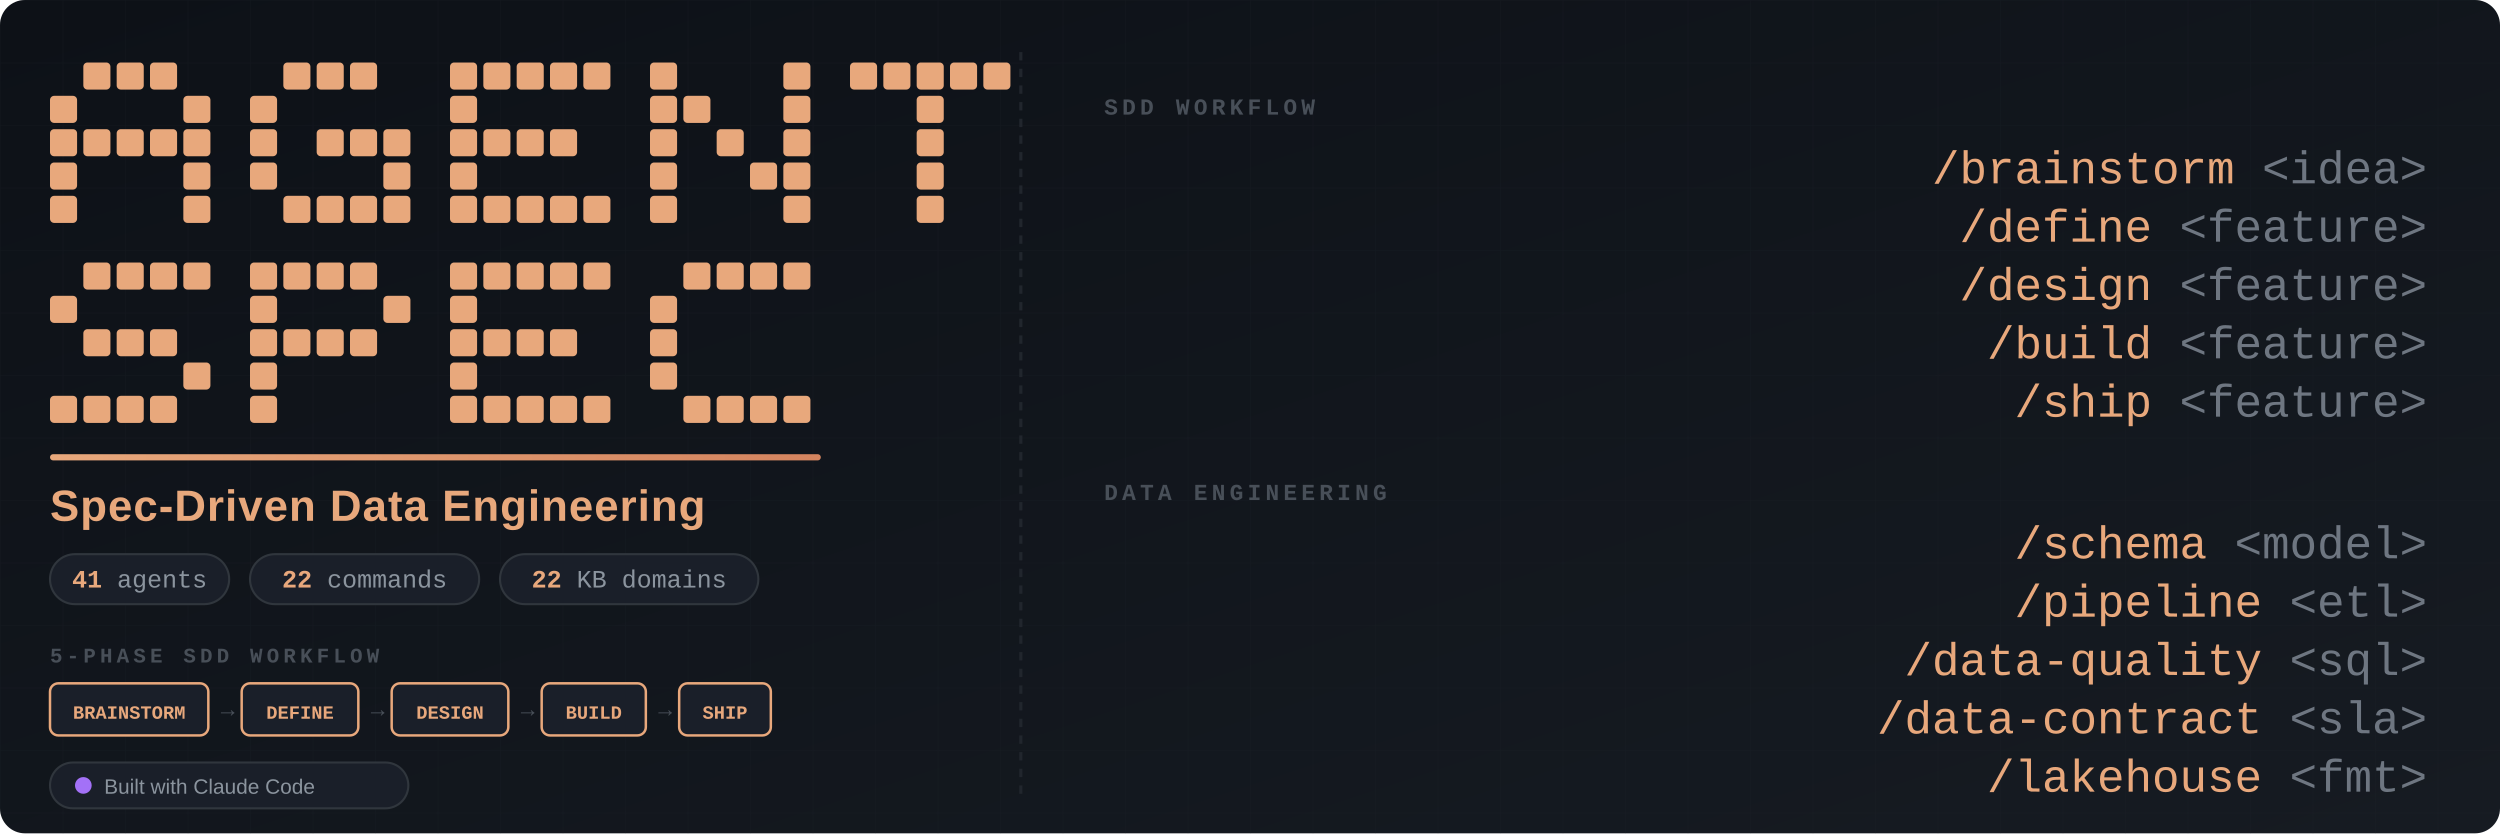
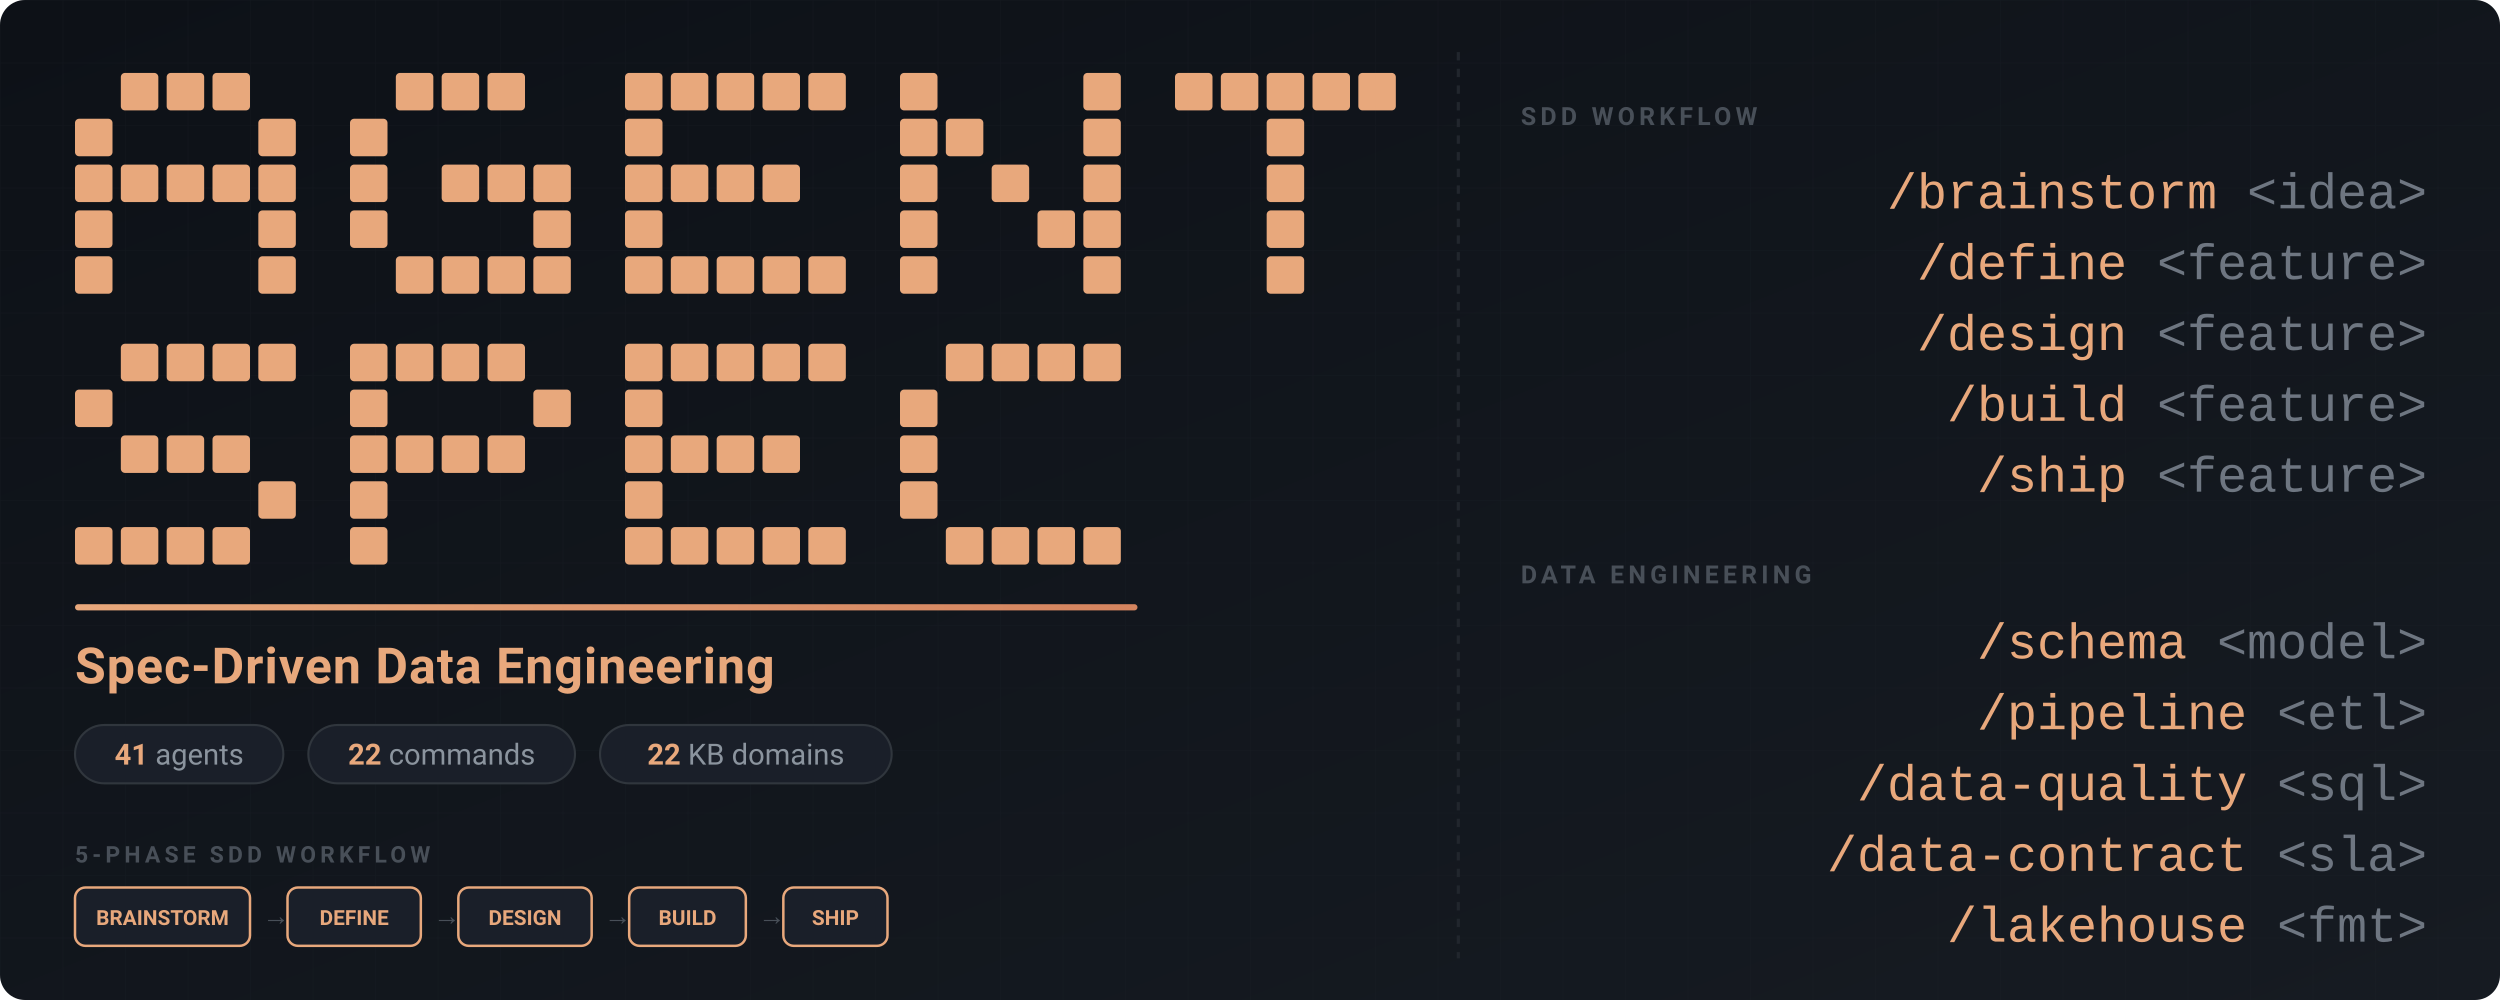
- <svg xmlns="http://www.w3.org/2000/svg" viewBox="0 0 1200 400" width="1200" height="400">
+ <svg xmlns="http://www.w3.org/2000/svg" viewBox="0 0 1200 480" width="1200" height="480">
  <defs>
    <linearGradient id="bgGrad" x1="0%" y1="0%" x2="100%" y2="100%">
      <stop offset="0%" style="stop-color:#0d1117" />
      <stop offset="100%" style="stop-color:#161b22" />
    </linearGradient>
    <linearGradient id="accentGrad" x1="0%" y1="0%" x2="100%" y2="0%">
      <stop offset="0%" style="stop-color:#e8a87c" />
      <stop offset="100%" style="stop-color:#d4845f" />
    </linearGradient>
  </defs>
-   <rect width="1200" height="400" fill="url(#bgGrad)" rx="12" />
+   <rect width="1200" height="480" fill="url(#bgGrad)" rx="12" />
  <pattern id="grid" width="30" height="30" patternUnits="userSpaceOnUse">
    <path d="M 30 0 L 0 0 0 30" fill="none" stroke="#21262d" stroke-width="0.5" />
  </pattern>
-   <rect width="1200" height="400" fill="url(#grid)" rx="12" opacity="0.3" />
-   <g fill="#e8a87c">
-     <rect x="40" y="30" width="13" height="13" rx="2" />
-     <rect x="56" y="30" width="13" height="13" rx="2" />
-     <rect x="72" y="30" width="13" height="13" rx="2" />
-     <rect x="24" y="46" width="13" height="13" rx="2" />
-     <rect x="88" y="46" width="13" height="13" rx="2" />
-     <rect x="24" y="62" width="13" height="13" rx="2" />
-     <rect x="40" y="62" width="13" height="13" rx="2" />
-     <rect x="56" y="62" width="13" height="13" rx="2" />
-     <rect x="72" y="62" width="13" height="13" rx="2" />
-     <rect x="88" y="62" width="13" height="13" rx="2" />
-     <rect x="24" y="78" width="13" height="13" rx="2" />
-     <rect x="88" y="78" width="13" height="13" rx="2" />
-     <rect x="24" y="94" width="13" height="13" rx="2" />
-     <rect x="88" y="94" width="13" height="13" rx="2" />
-   </g>
-   <g fill="#e8a87c">
-     <rect x="136" y="30" width="13" height="13" rx="2" />
-     <rect x="152" y="30" width="13" height="13" rx="2" />
-     <rect x="168" y="30" width="13" height="13" rx="2" />
-     <rect x="120" y="46" width="13" height="13" rx="2" />
-     <rect x="120" y="62" width="13" height="13" rx="2" />
-     <rect x="152" y="62" width="13" height="13" rx="2" />
-     <rect x="168" y="62" width="13" height="13" rx="2" />
-     <rect x="184" y="62" width="13" height="13" rx="2" />
-     <rect x="120" y="78" width="13" height="13" rx="2" />
-     <rect x="184" y="78" width="13" height="13" rx="2" />
-     <rect x="136" y="94" width="13" height="13" rx="2" />
-     <rect x="152" y="94" width="13" height="13" rx="2" />
-     <rect x="168" y="94" width="13" height="13" rx="2" />
-     <rect x="184" y="94" width="13" height="13" rx="2" />
-   </g>
-   <g fill="#e8a87c">
-     <rect x="216" y="30" width="13" height="13" rx="2" />
-     <rect x="232" y="30" width="13" height="13" rx="2" />
-     <rect x="248" y="30" width="13" height="13" rx="2" />
-     <rect x="264" y="30" width="13" height="13" rx="2" />
-     <rect x="280" y="30" width="13" height="13" rx="2" />
-     <rect x="216" y="46" width="13" height="13" rx="2" />
-     <rect x="216" y="62" width="13" height="13" rx="2" />
-     <rect x="232" y="62" width="13" height="13" rx="2" />
-     <rect x="248" y="62" width="13" height="13" rx="2" />
-     <rect x="264" y="62" width="13" height="13" rx="2" />
-     <rect x="216" y="78" width="13" height="13" rx="2" />
-     <rect x="216" y="94" width="13" height="13" rx="2" />
-     <rect x="232" y="94" width="13" height="13" rx="2" />
-     <rect x="248" y="94" width="13" height="13" rx="2" />
-     <rect x="264" y="94" width="13" height="13" rx="2" />
-     <rect x="280" y="94" width="13" height="13" rx="2" />
-   </g>
-   <g fill="#e8a87c">
-     <rect x="312" y="30" width="13" height="13" rx="2" />
-     <rect x="376" y="30" width="13" height="13" rx="2" />
-     <rect x="312" y="46" width="13" height="13" rx="2" />
-     <rect x="328" y="46" width="13" height="13" rx="2" />
-     <rect x="376" y="46" width="13" height="13" rx="2" />
-     <rect x="312" y="62" width="13" height="13" rx="2" />
-     <rect x="344" y="62" width="13" height="13" rx="2" />
-     <rect x="376" y="62" width="13" height="13" rx="2" />
-     <rect x="312" y="78" width="13" height="13" rx="2" />
-     <rect x="360" y="78" width="13" height="13" rx="2" />
-     <rect x="376" y="78" width="13" height="13" rx="2" />
-     <rect x="312" y="94" width="13" height="13" rx="2" />
-     <rect x="376" y="94" width="13" height="13" rx="2" />
-   </g>
-   <g fill="#e8a87c">
-     <rect x="408" y="30" width="13" height="13" rx="2" />
-     <rect x="424" y="30" width="13" height="13" rx="2" />
-     <rect x="440" y="30" width="13" height="13" rx="2" />
-     <rect x="456" y="30" width="13" height="13" rx="2" />
-     <rect x="472" y="30" width="13" height="13" rx="2" />
-     <rect x="440" y="46" width="13" height="13" rx="2" />
-     <rect x="440" y="62" width="13" height="13" rx="2" />
-     <rect x="440" y="78" width="13" height="13" rx="2" />
-     <rect x="440" y="94" width="13" height="13" rx="2" />
-   </g>
-   <g fill="#e8a87c">
-     <rect x="40" y="126" width="13" height="13" rx="2" />
-     <rect x="56" y="126" width="13" height="13" rx="2" />
-     <rect x="72" y="126" width="13" height="13" rx="2" />
-     <rect x="88" y="126" width="13" height="13" rx="2" />
-     <rect x="24" y="142" width="13" height="13" rx="2" />
-     <rect x="40" y="158" width="13" height="13" rx="2" />
-     <rect x="56" y="158" width="13" height="13" rx="2" />
-     <rect x="72" y="158" width="13" height="13" rx="2" />
-     <rect x="88" y="174" width="13" height="13" rx="2" />
-     <rect x="24" y="190" width="13" height="13" rx="2" />
-     <rect x="40" y="190" width="13" height="13" rx="2" />
-     <rect x="56" y="190" width="13" height="13" rx="2" />
-     <rect x="72" y="190" width="13" height="13" rx="2" />
-   </g>
-   <g fill="#e8a87c">
-     <rect x="120" y="126" width="13" height="13" rx="2" />
-     <rect x="136" y="126" width="13" height="13" rx="2" />
-     <rect x="152" y="126" width="13" height="13" rx="2" />
-     <rect x="168" y="126" width="13" height="13" rx="2" />
-     <rect x="120" y="142" width="13" height="13" rx="2" />
-     <rect x="184" y="142" width="13" height="13" rx="2" />
-     <rect x="120" y="158" width="13" height="13" rx="2" />
-     <rect x="136" y="158" width="13" height="13" rx="2" />
-     <rect x="152" y="158" width="13" height="13" rx="2" />
-     <rect x="168" y="158" width="13" height="13" rx="2" />
-     <rect x="120" y="174" width="13" height="13" rx="2" />
-     <rect x="120" y="190" width="13" height="13" rx="2" />
-   </g>
-   <g fill="#e8a87c">
-     <rect x="216" y="126" width="13" height="13" rx="2" />
-     <rect x="232" y="126" width="13" height="13" rx="2" />
-     <rect x="248" y="126" width="13" height="13" rx="2" />
-     <rect x="264" y="126" width="13" height="13" rx="2" />
-     <rect x="280" y="126" width="13" height="13" rx="2" />
-     <rect x="216" y="142" width="13" height="13" rx="2" />
-     <rect x="216" y="158" width="13" height="13" rx="2" />
-     <rect x="232" y="158" width="13" height="13" rx="2" />
-     <rect x="248" y="158" width="13" height="13" rx="2" />
-     <rect x="264" y="158" width="13" height="13" rx="2" />
-     <rect x="216" y="174" width="13" height="13" rx="2" />
-     <rect x="216" y="190" width="13" height="13" rx="2" />
-     <rect x="232" y="190" width="13" height="13" rx="2" />
-     <rect x="248" y="190" width="13" height="13" rx="2" />
-     <rect x="264" y="190" width="13" height="13" rx="2" />
-     <rect x="280" y="190" width="13" height="13" rx="2" />
-   </g>
-   <g fill="#e8a87c">
-     <rect x="328" y="126" width="13" height="13" rx="2" />
-     <rect x="344" y="126" width="13" height="13" rx="2" />
-     <rect x="360" y="126" width="13" height="13" rx="2" />
-     <rect x="376" y="126" width="13" height="13" rx="2" />
-     <rect x="312" y="142" width="13" height="13" rx="2" />
-     <rect x="312" y="158" width="13" height="13" rx="2" />
-     <rect x="312" y="174" width="13" height="13" rx="2" />
-     <rect x="328" y="190" width="13" height="13" rx="2" />
-     <rect x="344" y="190" width="13" height="13" rx="2" />
-     <rect x="360" y="190" width="13" height="13" rx="2" />
-     <rect x="376" y="190" width="13" height="13" rx="2" />
-   </g>
-   <rect x="24" y="218" width="370" height="3" fill="url(#accentGrad)" rx="1.5" />
-   <text x="24" y="250" font-family="'Segoe UI', 'Helvetica Neue', Arial, sans-serif" font-size="21" fill="#e8a87c" font-weight="700" letter-spacing="0.5">Spec-Driven Data Engineering</text>
-   <g font-family="'Courier New', 'Liberation Mono', monospace" font-size="12">
-     <rect x="24" y="266" width="86" height="24" fill="#1a1f29" stroke="#30363d" stroke-width="1" rx="12" />
-     <text x="67" y="282" text-anchor="middle" fill="#8b949e">
+   <rect width="1200" height="480" fill="url(#grid)" rx="12" opacity="0.3" />
+   <g fill="#e8a87c">
+     <rect x="58" y="35" width="18" height="18" rx="2" />
+     <rect x="80" y="35" width="18" height="18" rx="2" />
+     <rect x="102" y="35" width="18" height="18" rx="2" />
+     <rect x="36" y="57" width="18" height="18" rx="2" />
+     <rect x="124" y="57" width="18" height="18" rx="2" />
+     <rect x="36" y="79" width="18" height="18" rx="2" />
+     <rect x="58" y="79" width="18" height="18" rx="2" />
+     <rect x="80" y="79" width="18" height="18" rx="2" />
+     <rect x="102" y="79" width="18" height="18" rx="2" />
+     <rect x="124" y="79" width="18" height="18" rx="2" />
+     <rect x="36" y="101" width="18" height="18" rx="2" />
+     <rect x="124" y="101" width="18" height="18" rx="2" />
+     <rect x="36" y="123" width="18" height="18" rx="2" />
+     <rect x="124" y="123" width="18" height="18" rx="2" />
+   </g>
+   <g fill="#e8a87c">
+     <rect x="190" y="35" width="18" height="18" rx="2" />
+     <rect x="212" y="35" width="18" height="18" rx="2" />
+     <rect x="234" y="35" width="18" height="18" rx="2" />
+     <rect x="168" y="57" width="18" height="18" rx="2" />
+     <rect x="168" y="79" width="18" height="18" rx="2" />
+     <rect x="212" y="79" width="18" height="18" rx="2" />
+     <rect x="234" y="79" width="18" height="18" rx="2" />
+     <rect x="256" y="79" width="18" height="18" rx="2" />
+     <rect x="168" y="101" width="18" height="18" rx="2" />
+     <rect x="256" y="101" width="18" height="18" rx="2" />
+     <rect x="190" y="123" width="18" height="18" rx="2" />
+     <rect x="212" y="123" width="18" height="18" rx="2" />
+     <rect x="234" y="123" width="18" height="18" rx="2" />
+     <rect x="256" y="123" width="18" height="18" rx="2" />
+   </g>
+   <g fill="#e8a87c">
+     <rect x="300" y="35" width="18" height="18" rx="2" />
+     <rect x="322" y="35" width="18" height="18" rx="2" />
+     <rect x="344" y="35" width="18" height="18" rx="2" />
+     <rect x="366" y="35" width="18" height="18" rx="2" />
+     <rect x="388" y="35" width="18" height="18" rx="2" />
+     <rect x="300" y="57" width="18" height="18" rx="2" />
+     <rect x="300" y="79" width="18" height="18" rx="2" />
+     <rect x="322" y="79" width="18" height="18" rx="2" />
+     <rect x="344" y="79" width="18" height="18" rx="2" />
+     <rect x="366" y="79" width="18" height="18" rx="2" />
+     <rect x="300" y="101" width="18" height="18" rx="2" />
+     <rect x="300" y="123" width="18" height="18" rx="2" />
+     <rect x="322" y="123" width="18" height="18" rx="2" />
+     <rect x="344" y="123" width="18" height="18" rx="2" />
+     <rect x="366" y="123" width="18" height="18" rx="2" />
+     <rect x="388" y="123" width="18" height="18" rx="2" />
+   </g>
+   <g fill="#e8a87c">
+     <rect x="432" y="35" width="18" height="18" rx="2" />
+     <rect x="520" y="35" width="18" height="18" rx="2" />
+     <rect x="432" y="57" width="18" height="18" rx="2" />
+     <rect x="454" y="57" width="18" height="18" rx="2" />
+     <rect x="520" y="57" width="18" height="18" rx="2" />
+     <rect x="432" y="79" width="18" height="18" rx="2" />
+     <rect x="476" y="79" width="18" height="18" rx="2" />
+     <rect x="520" y="79" width="18" height="18" rx="2" />
+     <rect x="432" y="101" width="18" height="18" rx="2" />
+     <rect x="498" y="101" width="18" height="18" rx="2" />
+     <rect x="520" y="101" width="18" height="18" rx="2" />
+     <rect x="432" y="123" width="18" height="18" rx="2" />
+     <rect x="520" y="123" width="18" height="18" rx="2" />
+   </g>
+   <g fill="#e8a87c">
+     <rect x="564" y="35" width="18" height="18" rx="2" />
+     <rect x="586" y="35" width="18" height="18" rx="2" />
+     <rect x="608" y="35" width="18" height="18" rx="2" />
+     <rect x="630" y="35" width="18" height="18" rx="2" />
+     <rect x="652" y="35" width="18" height="18" rx="2" />
+     <rect x="608" y="57" width="18" height="18" rx="2" />
+     <rect x="608" y="79" width="18" height="18" rx="2" />
+     <rect x="608" y="101" width="18" height="18" rx="2" />
+     <rect x="608" y="123" width="18" height="18" rx="2" />
+   </g>
+   <g fill="#e8a87c">
+     <rect x="58" y="165" width="18" height="18" rx="2" />
+     <rect x="80" y="165" width="18" height="18" rx="2" />
+     <rect x="102" y="165" width="18" height="18" rx="2" />
+     <rect x="124" y="165" width="18" height="18" rx="2" />
+     <rect x="36" y="187" width="18" height="18" rx="2" />
+     <rect x="58" y="209" width="18" height="18" rx="2" />
+     <rect x="80" y="209" width="18" height="18" rx="2" />
+     <rect x="102" y="209" width="18" height="18" rx="2" />
+     <rect x="124" y="231" width="18" height="18" rx="2" />
+     <rect x="36" y="253" width="18" height="18" rx="2" />
+     <rect x="58" y="253" width="18" height="18" rx="2" />
+     <rect x="80" y="253" width="18" height="18" rx="2" />
+     <rect x="102" y="253" width="18" height="18" rx="2" />
+   </g>
+   <g fill="#e8a87c">
+     <rect x="168" y="165" width="18" height="18" rx="2" />
+     <rect x="190" y="165" width="18" height="18" rx="2" />
+     <rect x="212" y="165" width="18" height="18" rx="2" />
+     <rect x="234" y="165" width="18" height="18" rx="2" />
+     <rect x="168" y="187" width="18" height="18" rx="2" />
+     <rect x="256" y="187" width="18" height="18" rx="2" />
+     <rect x="168" y="209" width="18" height="18" rx="2" />
+     <rect x="190" y="209" width="18" height="18" rx="2" />
+     <rect x="212" y="209" width="18" height="18" rx="2" />
+     <rect x="234" y="209" width="18" height="18" rx="2" />
+     <rect x="168" y="231" width="18" height="18" rx="2" />
+     <rect x="168" y="253" width="18" height="18" rx="2" />
+   </g>
+   <g fill="#e8a87c">
+     <rect x="300" y="165" width="18" height="18" rx="2" />
+     <rect x="322" y="165" width="18" height="18" rx="2" />
+     <rect x="344" y="165" width="18" height="18" rx="2" />
+     <rect x="366" y="165" width="18" height="18" rx="2" />
+     <rect x="388" y="165" width="18" height="18" rx="2" />
+     <rect x="300" y="187" width="18" height="18" rx="2" />
+     <rect x="300" y="209" width="18" height="18" rx="2" />
+     <rect x="322" y="209" width="18" height="18" rx="2" />
+     <rect x="344" y="209" width="18" height="18" rx="2" />
+     <rect x="366" y="209" width="18" height="18" rx="2" />
+     <rect x="300" y="231" width="18" height="18" rx="2" />
+     <rect x="300" y="253" width="18" height="18" rx="2" />
+     <rect x="322" y="253" width="18" height="18" rx="2" />
+     <rect x="344" y="253" width="18" height="18" rx="2" />
+     <rect x="366" y="253" width="18" height="18" rx="2" />
+     <rect x="388" y="253" width="18" height="18" rx="2" />
+   </g>
+   <g fill="#e8a87c">
+     <rect x="454" y="165" width="18" height="18" rx="2" />
+     <rect x="476" y="165" width="18" height="18" rx="2" />
+     <rect x="498" y="165" width="18" height="18" rx="2" />
+     <rect x="520" y="165" width="18" height="18" rx="2" />
+     <rect x="432" y="187" width="18" height="18" rx="2" />
+     <rect x="432" y="209" width="18" height="18" rx="2" />
+     <rect x="432" y="231" width="18" height="18" rx="2" />
+     <rect x="454" y="253" width="18" height="18" rx="2" />
+     <rect x="476" y="253" width="18" height="18" rx="2" />
+     <rect x="498" y="253" width="18" height="18" rx="2" />
+     <rect x="520" y="253" width="18" height="18" rx="2" />
+   </g>
+   <rect x="36" y="290" width="510" height="3" fill="url(#accentGrad)" rx="1.5" />
+   <text x="36" y="328" font-family="system-ui, -apple-system, 'Segoe UI', Roboto, 'Helvetica Neue', Arial, sans-serif" font-size="24" fill="#e8a87c" font-weight="700" letter-spacing="0.5">Spec-Driven Data Engineering</text>
+   <g font-family="system-ui, -apple-system, 'Segoe UI', Roboto, 'Helvetica Neue', Arial, sans-serif" font-size="14">
+     <rect x="36" y="348" width="100" height="28" fill="#1a1f29" stroke="#30363d" stroke-width="1" rx="14" />
+     <text x="86" y="367" text-anchor="middle" fill="#8b949e">
      <tspan fill="#e8a87c" font-weight="bold">41</tspan> agents</text>
-     <rect x="120" y="266" width="110" height="24" fill="#1a1f29" stroke="#30363d" stroke-width="1" rx="12" />
-     <text x="175" y="282" text-anchor="middle" fill="#8b949e">
+     <rect x="148" y="348" width="128" height="28" fill="#1a1f29" stroke="#30363d" stroke-width="1" rx="14" />
+     <text x="212" y="367" text-anchor="middle" fill="#8b949e">
      <tspan fill="#e8a87c" font-weight="bold">22</tspan> commands</text>
-     <rect x="240" y="266" width="124" height="24" fill="#1a1f29" stroke="#30363d" stroke-width="1" rx="12" />
-     <text x="302" y="282" text-anchor="middle" fill="#8b949e">
+     <rect x="288" y="348" width="140" height="28" fill="#1a1f29" stroke="#30363d" stroke-width="1" rx="14" />
+     <text x="358" y="367" text-anchor="middle" fill="#8b949e">
      <tspan fill="#e8a87c" font-weight="bold">22</tspan> KB domains</text>
  </g>
-   <g font-family="'Courier New', 'Liberation Mono', monospace">
-     <text x="24" y="318" font-size="10" fill="#484f58" font-weight="bold" letter-spacing="2">5-PHASE SDD WORKFLOW</text>
-     <rect x="24" y="328" width="76" height="25" fill="#1a1f29" stroke="#e8a87c" stroke-width="1.2" rx="4" />
-     <text x="62" y="345" font-size="9" fill="#e8a87c" text-anchor="middle" font-weight="bold">BRAINSTORM</text>
-     <text x="106" y="344" font-size="11" fill="#484f58">→</text>
-     <rect x="116" y="328" width="56" height="25" fill="#1a1f29" stroke="#e8a87c" stroke-width="1.2" rx="4" />
-     <text x="144" y="345" font-size="9" fill="#e8a87c" text-anchor="middle" font-weight="bold">DEFINE</text>
-     <text x="178" y="344" font-size="11" fill="#484f58">→</text>
-     <rect x="188" y="328" width="56" height="25" fill="#1a1f29" stroke="#e8a87c" stroke-width="1.2" rx="4" />
-     <text x="216" y="345" font-size="9" fill="#e8a87c" text-anchor="middle" font-weight="bold">DESIGN</text>
-     <text x="250" y="344" font-size="11" fill="#484f58">→</text>
-     <rect x="260" y="328" width="50" height="25" fill="#1a1f29" stroke="#e8a87c" stroke-width="1.2" rx="4" />
-     <text x="285" y="345" font-size="9" fill="#e8a87c" text-anchor="middle" font-weight="bold">BUILD</text>
-     <text x="316" y="344" font-size="11" fill="#484f58">→</text>
-     <rect x="326" y="328" width="44" height="25" fill="#1a1f29" stroke="#e8a87c" stroke-width="1.2" rx="4" />
-     <text x="348" y="345" font-size="9" fill="#e8a87c" text-anchor="middle" font-weight="bold">SHIP</text>
-   </g>
-   <rect x="24" y="366" width="172" height="22" fill="#1a1f29" stroke="#30363d" stroke-width="1" rx="11" />
-   <circle cx="40" cy="377" r="4" fill="#a371f7" />
-   <text x="50" y="381" font-family="'Segoe UI', 'Helvetica Neue', Arial, sans-serif" font-size="10" fill="#8b949e">Built with Claude Code</text>
-   <line x1="490" y1="25" x2="490" y2="385" stroke="#21262d" stroke-width="1.5" stroke-dasharray="4,4" />
-   <text x="530" y="55" font-family="'Courier New', 'Liberation Mono', monospace" font-size="11" fill="#484f58" font-weight="bold" letter-spacing="2">SDD WORKFLOW</text>
-   <g font-family="'Courier New', 'Liberation Mono', monospace" font-size="22">
-     <text x="1165" y="88" text-anchor="end" fill="#6e7681">
+   <g font-family="system-ui, -apple-system, 'Segoe UI', Roboto, 'Helvetica Neue', Arial, sans-serif">
+     <text x="36" y="414" font-size="11" fill="#484f58" font-weight="bold" letter-spacing="2">5-PHASE SDD WORKFLOW</text>
+     <rect x="36" y="426" width="84" height="28" fill="#1a1f29" stroke="#e8a87c" stroke-width="1.2" rx="5" />
+     <text x="78" y="444" font-size="10" fill="#e8a87c" text-anchor="middle" font-weight="bold">BRAINSTORM</text>
+     <text x="126" y="444" font-size="13" fill="#484f58">→</text>
+     <rect x="138" y="426" width="64" height="28" fill="#1a1f29" stroke="#e8a87c" stroke-width="1.2" rx="5" />
+     <text x="170" y="444" font-size="10" fill="#e8a87c" text-anchor="middle" font-weight="bold">DEFINE</text>
+     <text x="208" y="444" font-size="13" fill="#484f58">→</text>
+     <rect x="220" y="426" width="64" height="28" fill="#1a1f29" stroke="#e8a87c" stroke-width="1.2" rx="5" />
+     <text x="252" y="444" font-size="10" fill="#e8a87c" text-anchor="middle" font-weight="bold">DESIGN</text>
+     <text x="290" y="444" font-size="13" fill="#484f58">→</text>
+     <rect x="302" y="426" width="56" height="28" fill="#1a1f29" stroke="#e8a87c" stroke-width="1.2" rx="5" />
+     <text x="330" y="444" font-size="10" fill="#e8a87c" text-anchor="middle" font-weight="bold">BUILD</text>
+     <text x="364" y="444" font-size="13" fill="#484f58">→</text>
+     <rect x="376" y="426" width="50" height="28" fill="#1a1f29" stroke="#e8a87c" stroke-width="1.2" rx="5" />
+     <text x="401" y="444" font-size="10" fill="#e8a87c" text-anchor="middle" font-weight="bold">SHIP</text>
+   </g>
+   <line x1="700" y1="25" x2="700" y2="460" stroke="#21262d" stroke-width="1.5" stroke-dasharray="4,4" />
+   <text x="730" y="60" font-family="system-ui, -apple-system, 'Segoe UI', Roboto, sans-serif" font-size="12" fill="#484f58" font-weight="bold" letter-spacing="2">SDD WORKFLOW</text>
+   <g font-family="'SFMono-Regular', 'Cascadia Code', 'Fira Code', 'Courier New', monospace" font-size="24">
+     <text x="1165" y="100" text-anchor="end" fill="#6e7681">
      <tspan fill="#e8a87c">/brainstorm</tspan> &lt;idea&gt;</text>
-     <text x="1165" y="116" text-anchor="end" fill="#6e7681">
+     <text x="1165" y="134" text-anchor="end" fill="#6e7681">
      <tspan fill="#e8a87c">/define</tspan> &lt;feature&gt;</text>
-     <text x="1165" y="144" text-anchor="end" fill="#6e7681">
+     <text x="1165" y="168" text-anchor="end" fill="#6e7681">
      <tspan fill="#e8a87c">/design</tspan> &lt;feature&gt;</text>
-     <text x="1165" y="172" text-anchor="end" fill="#6e7681">
+     <text x="1165" y="202" text-anchor="end" fill="#6e7681">
      <tspan fill="#e8a87c">/build</tspan> &lt;feature&gt;</text>
-     <text x="1165" y="200" text-anchor="end" fill="#6e7681">
+     <text x="1165" y="236" text-anchor="end" fill="#6e7681">
      <tspan fill="#e8a87c">/ship</tspan> &lt;feature&gt;</text>
  </g>
-   <text x="530" y="240" font-family="'Courier New', 'Liberation Mono', monospace" font-size="11" fill="#484f58" font-weight="bold" letter-spacing="2">DATA ENGINEERING</text>
-   <g font-family="'Courier New', 'Liberation Mono', monospace" font-size="22">
-     <text x="1165" y="268" text-anchor="end" fill="#6e7681">
+   <text x="730" y="280" font-family="system-ui, -apple-system, 'Segoe UI', Roboto, sans-serif" font-size="12" fill="#484f58" font-weight="bold" letter-spacing="2">DATA ENGINEERING</text>
+   <g font-family="'SFMono-Regular', 'Cascadia Code', 'Fira Code', 'Courier New', monospace" font-size="24">
+     <text x="1165" y="316" text-anchor="end" fill="#6e7681">
      <tspan fill="#e8a87c">/schema</tspan> &lt;model&gt;</text>
-     <text x="1165" y="296" text-anchor="end" fill="#6e7681">
+     <text x="1165" y="350" text-anchor="end" fill="#6e7681">
      <tspan fill="#e8a87c">/pipeline</tspan> &lt;etl&gt;</text>
-     <text x="1165" y="324" text-anchor="end" fill="#6e7681">
+     <text x="1165" y="384" text-anchor="end" fill="#6e7681">
      <tspan fill="#e8a87c">/data-quality</tspan> &lt;sql&gt;</text>
-     <text x="1165" y="352" text-anchor="end" fill="#6e7681">
+     <text x="1165" y="418" text-anchor="end" fill="#6e7681">
      <tspan fill="#e8a87c">/data-contract</tspan> &lt;sla&gt;</text>
-     <text x="1165" y="380" text-anchor="end" fill="#6e7681">
+     <text x="1165" y="452" text-anchor="end" fill="#6e7681">
      <tspan fill="#e8a87c">/lakehouse</tspan> &lt;fmt&gt;</text>
  </g>
</svg>
